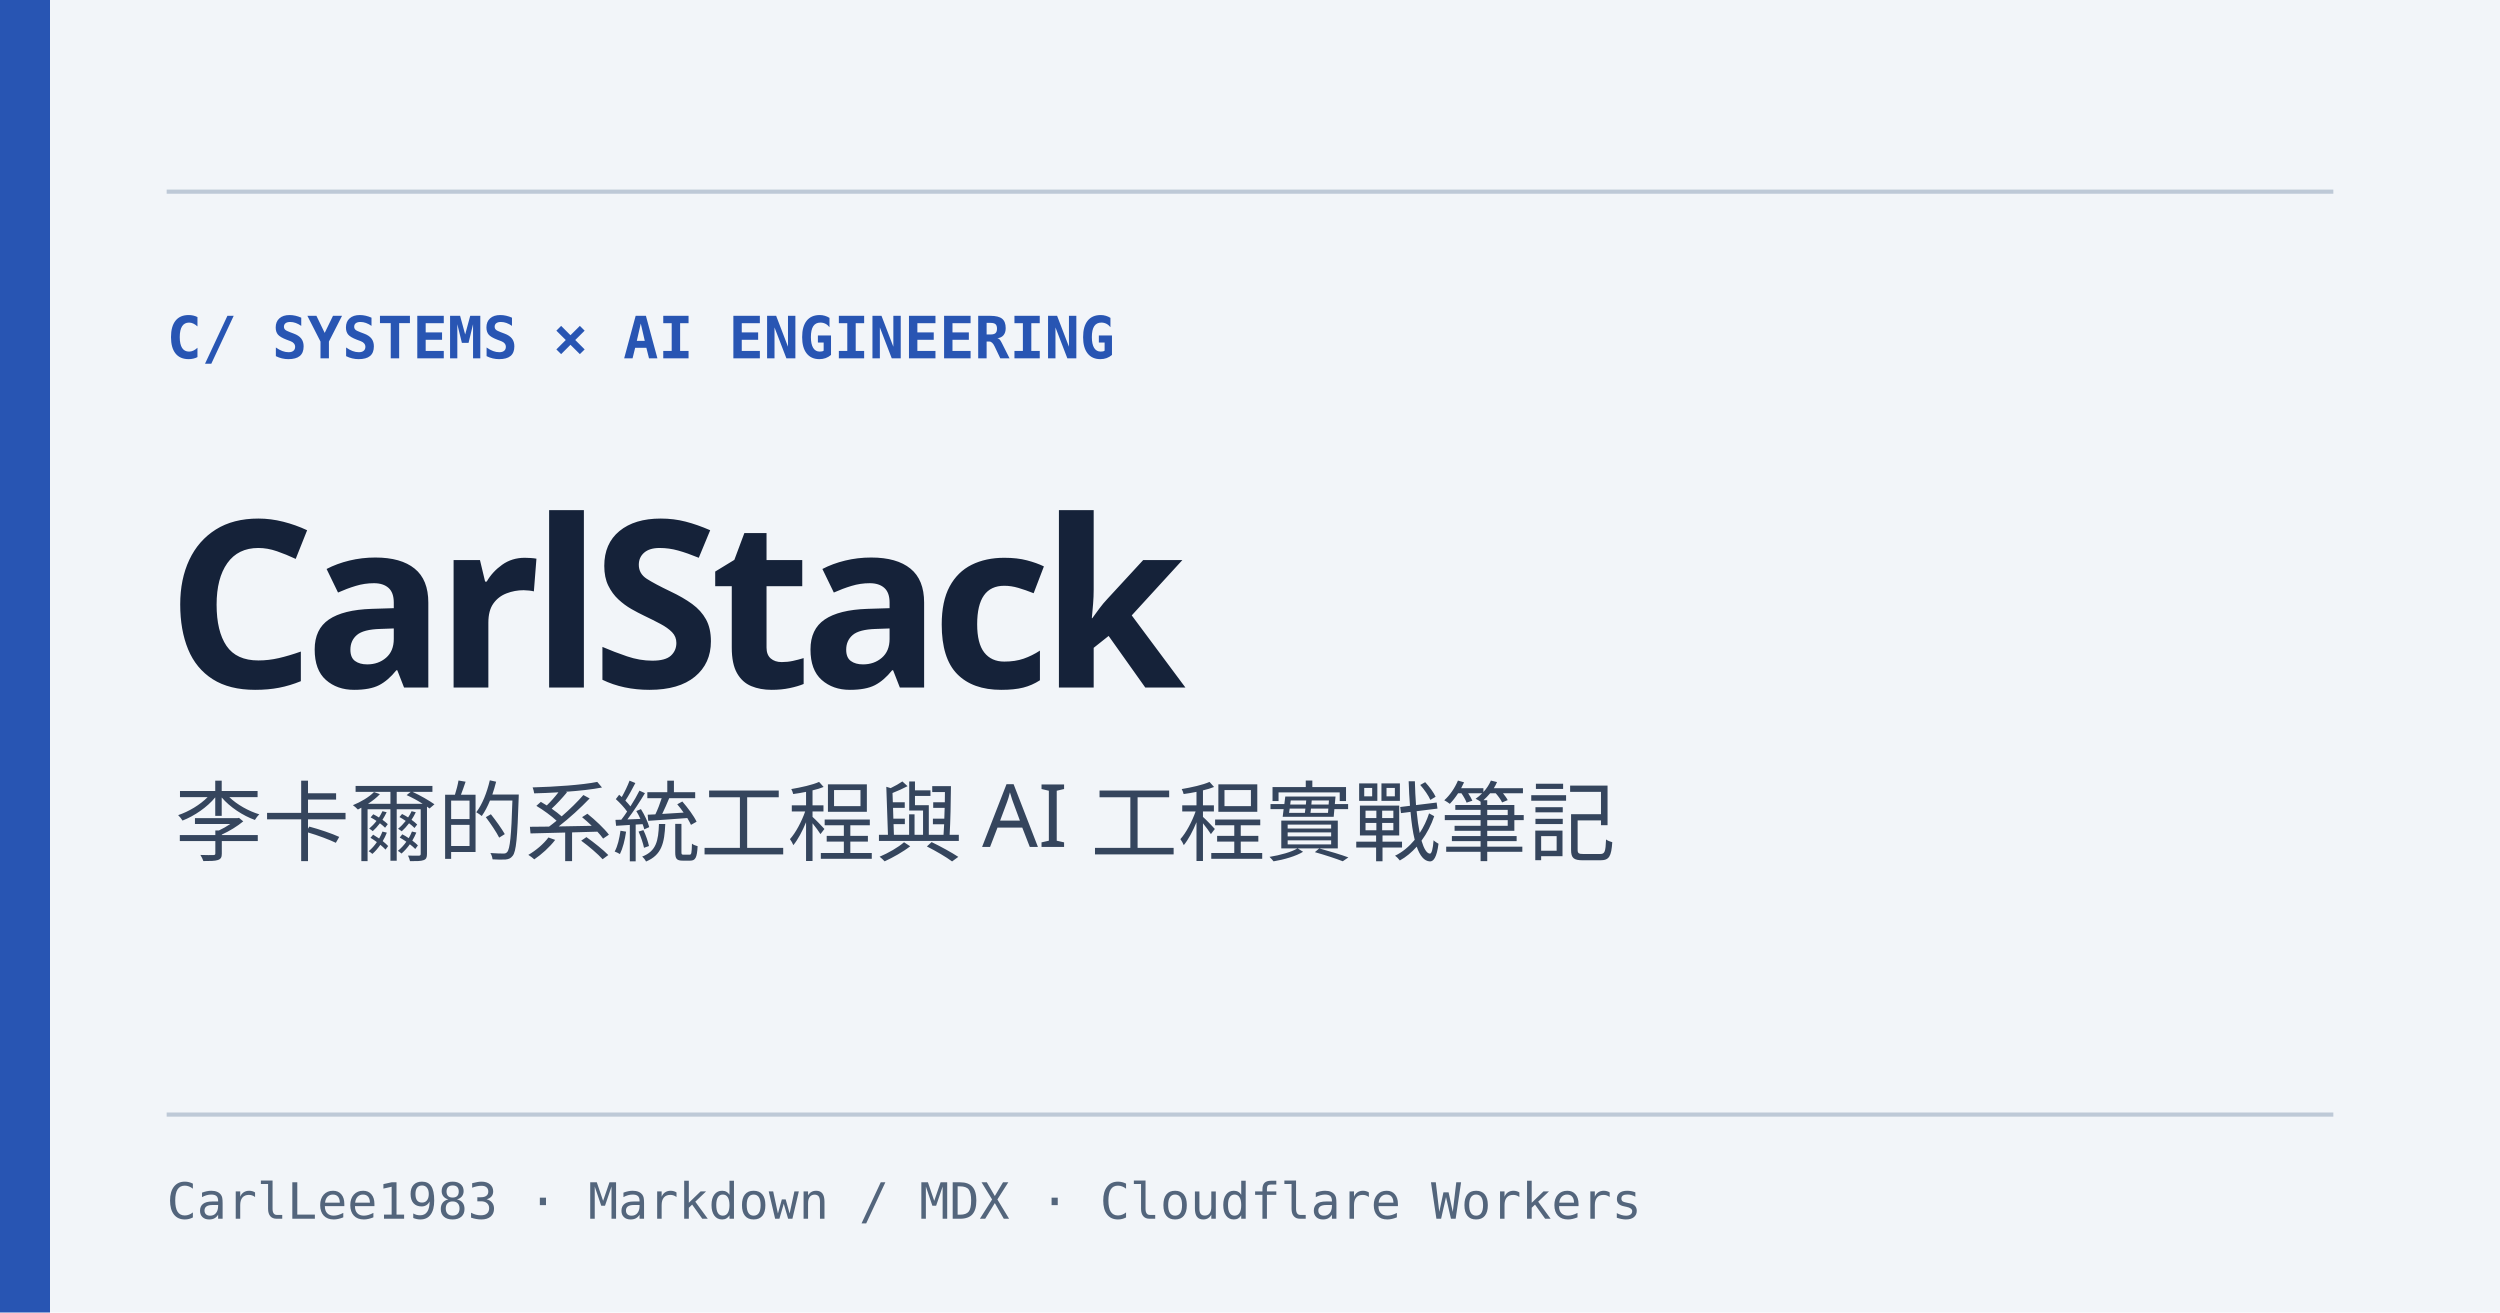
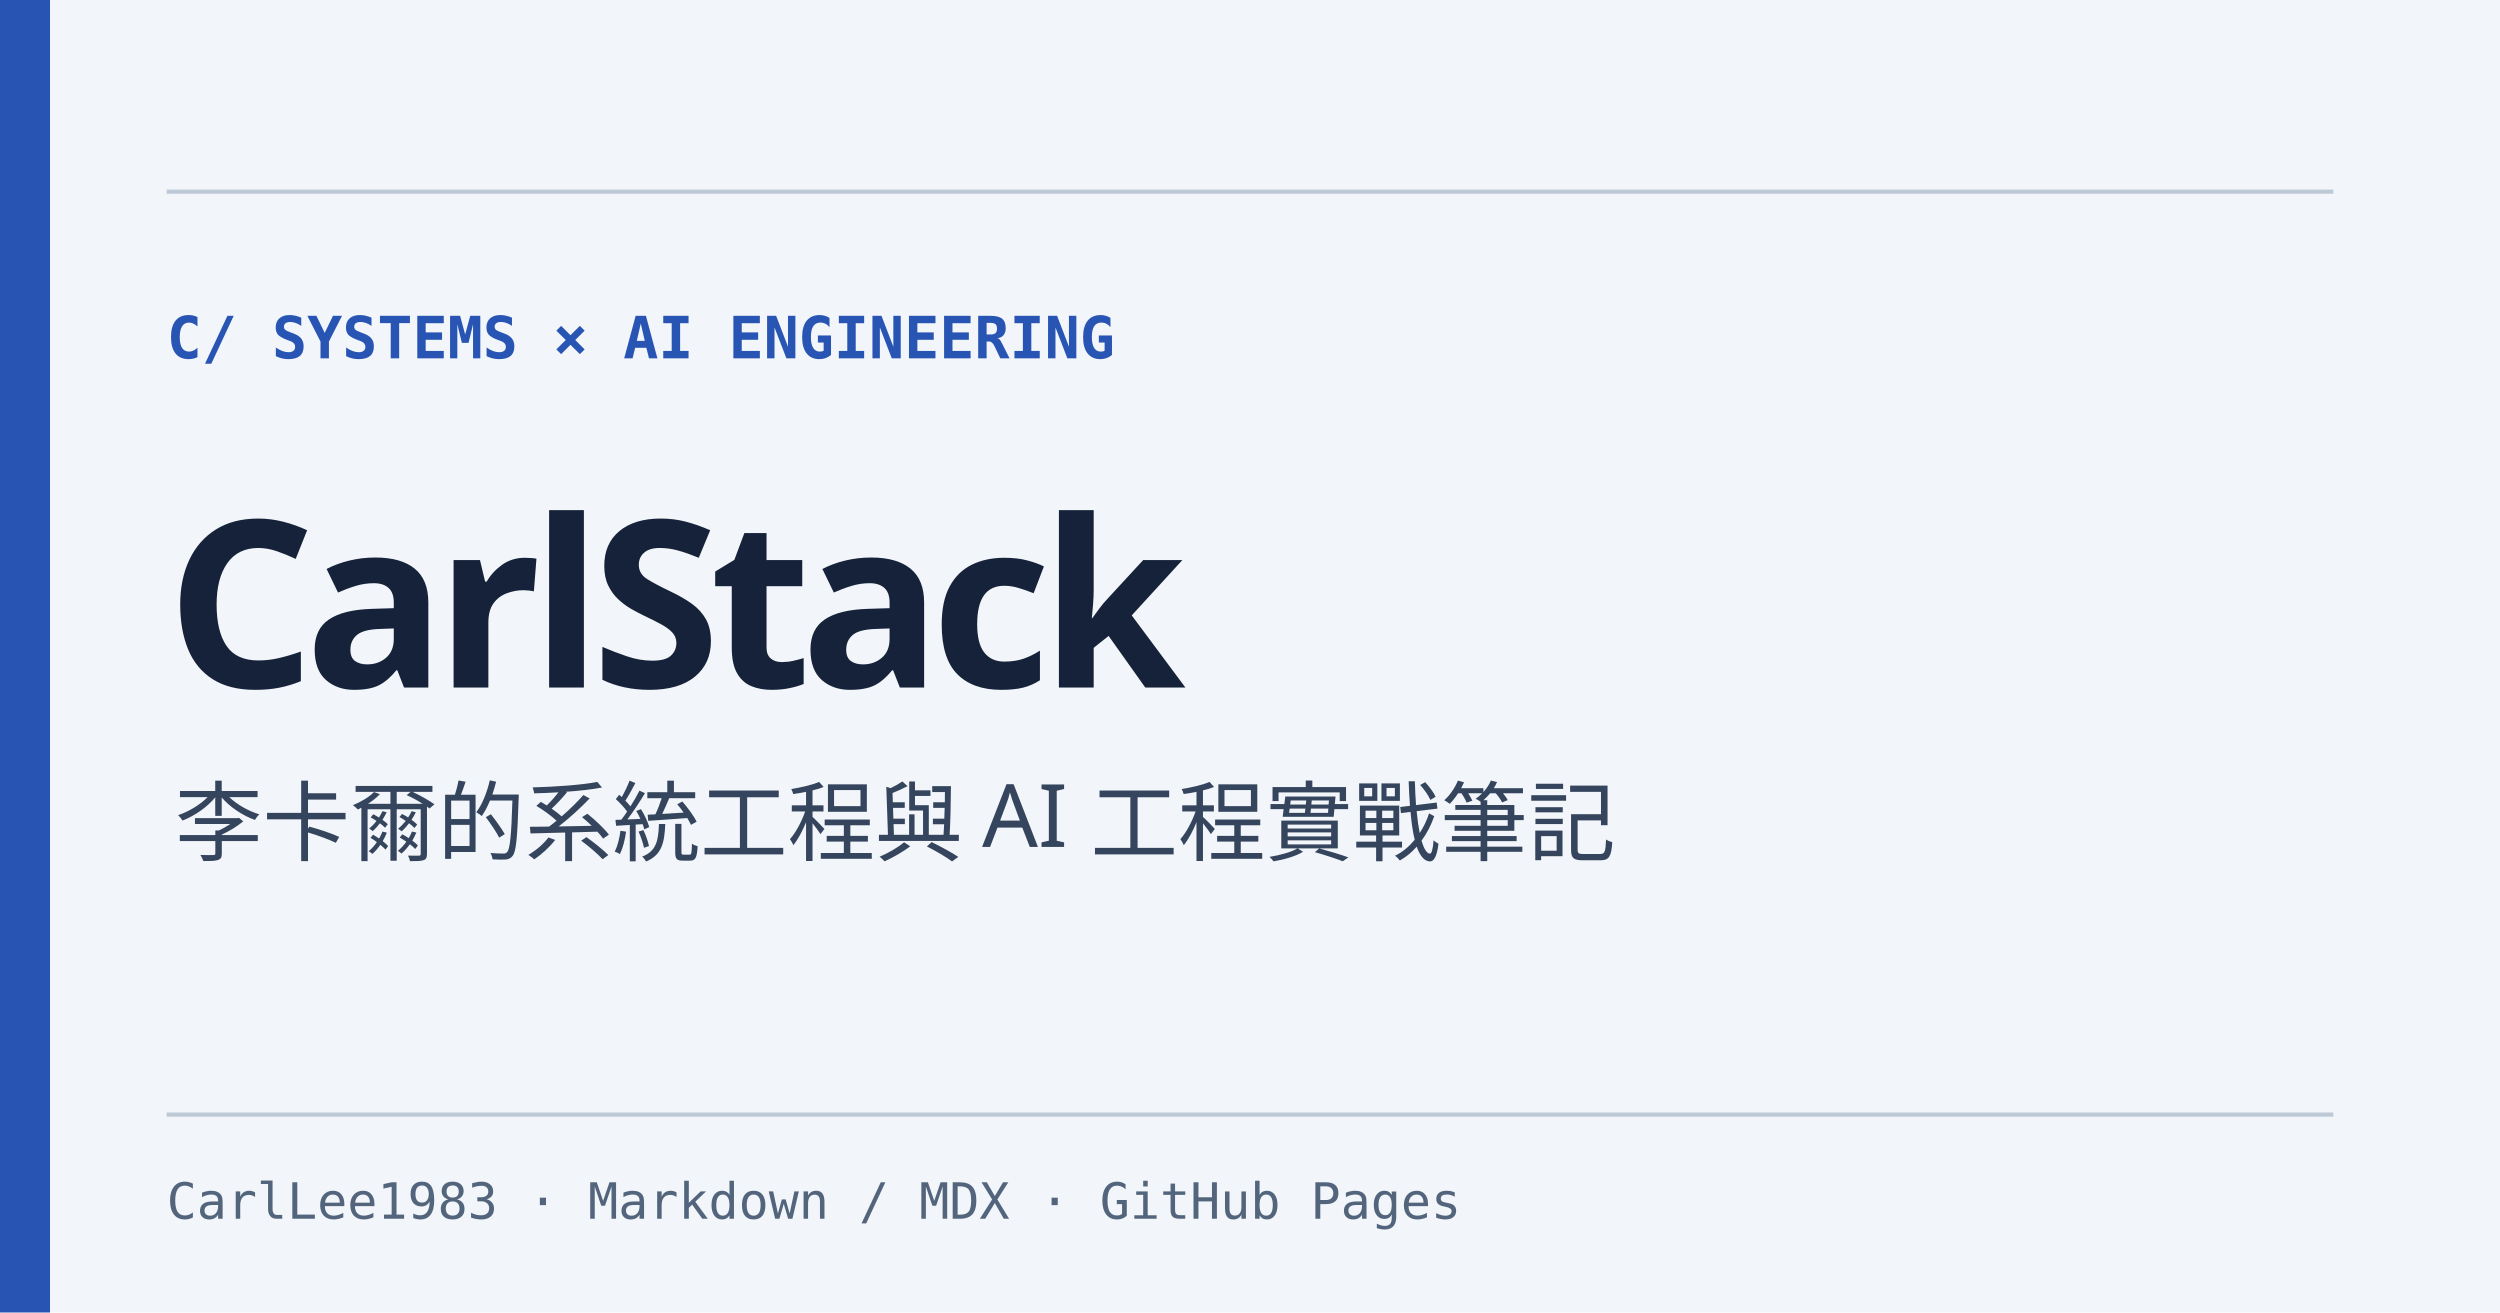
<svg xmlns="http://www.w3.org/2000/svg" width="1200" height="630" viewBox="0 0 1200 630" role="img" aria-labelledby="title desc">
  <rect width="1200" height="630" fill="#f2f5f9" />
  <path d="M0 0h24v630H0z" fill="#2855b3" />
  <path d="M80 92h1040" stroke="#bec9d7" stroke-width="2" />
  <path d="M80 535h1040" stroke="#bec9d7" stroke-width="2" />
  <text x="80" y="172" fill="#2855b3" font-family="ui-monospace, monospace" font-size="28" font-weight="700">C/ SYSTEMS × AI ENGINEERING</text>
  <text x="80" y="330" fill="#152239" font-family="system-ui, sans-serif" font-size="112" font-weight="800" letter-spacing="-5">CarlStack</text>
  <text x="84" y="410" fill="#35455d" font-family="system-ui, sans-serif" font-size="42">李卡爾的系統工程與 AI 工程實戰筆記</text>
-   <text x="80" y="585" fill="#53657c" font-family="ui-monospace, monospace" font-size="24">CarlLee1983 · Markdown / MDX · Cloudflare Workers</text>
+   <text x="80" y="585" fill="#53657c" font-family="ui-monospace, monospace" font-size="24">CarlLee1983 · Markdown / MDX · GitHub Pages</text>
</svg>
